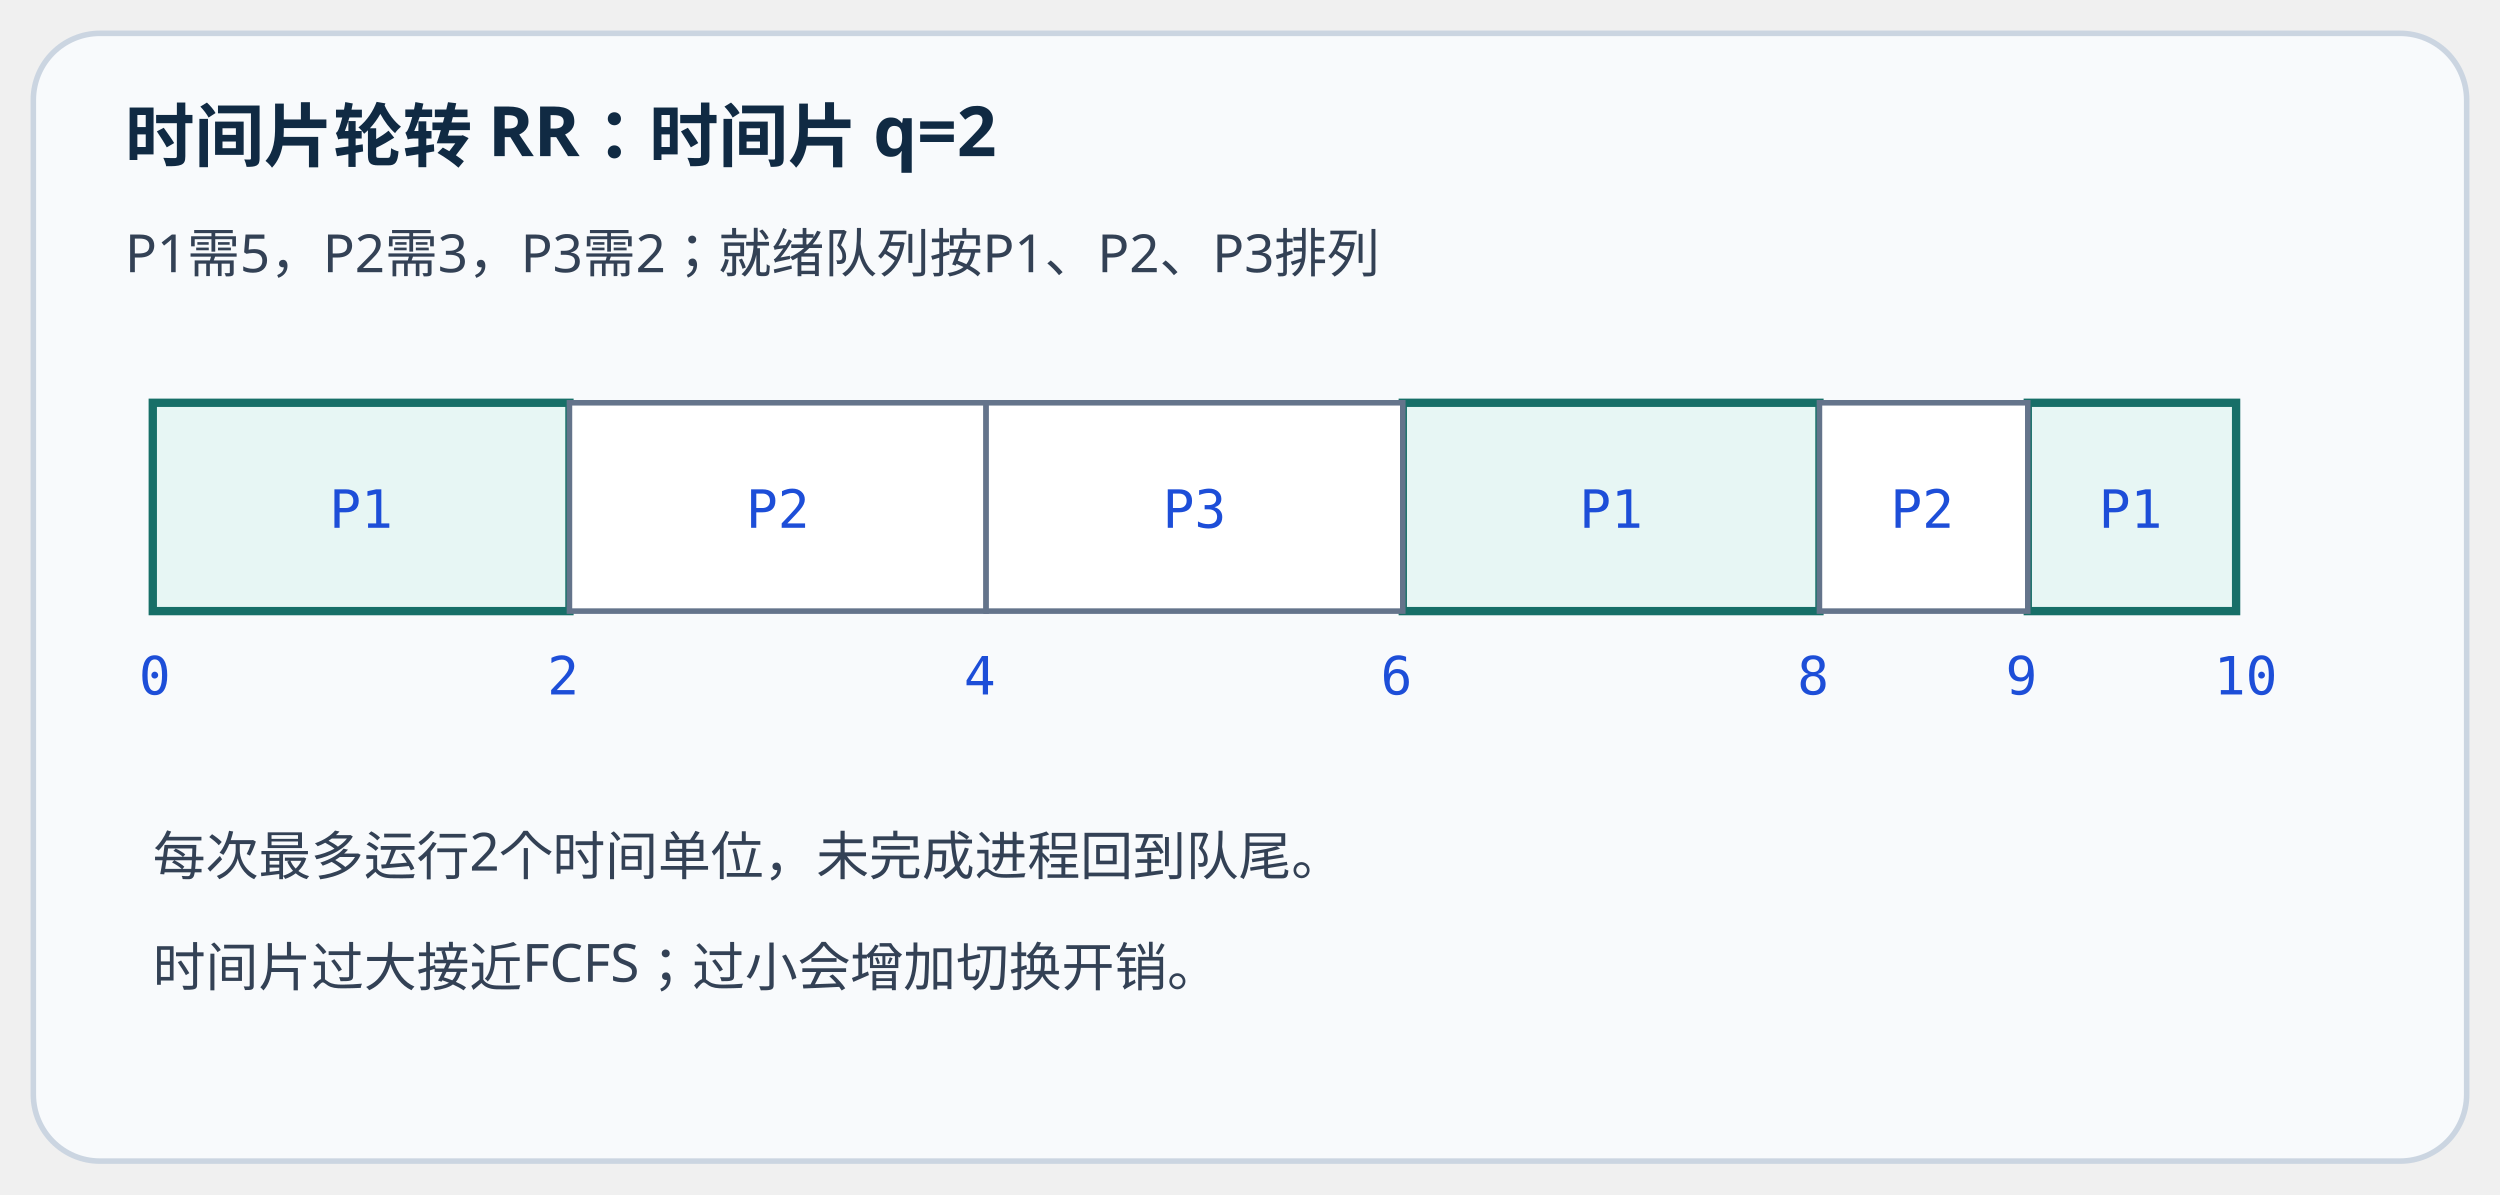
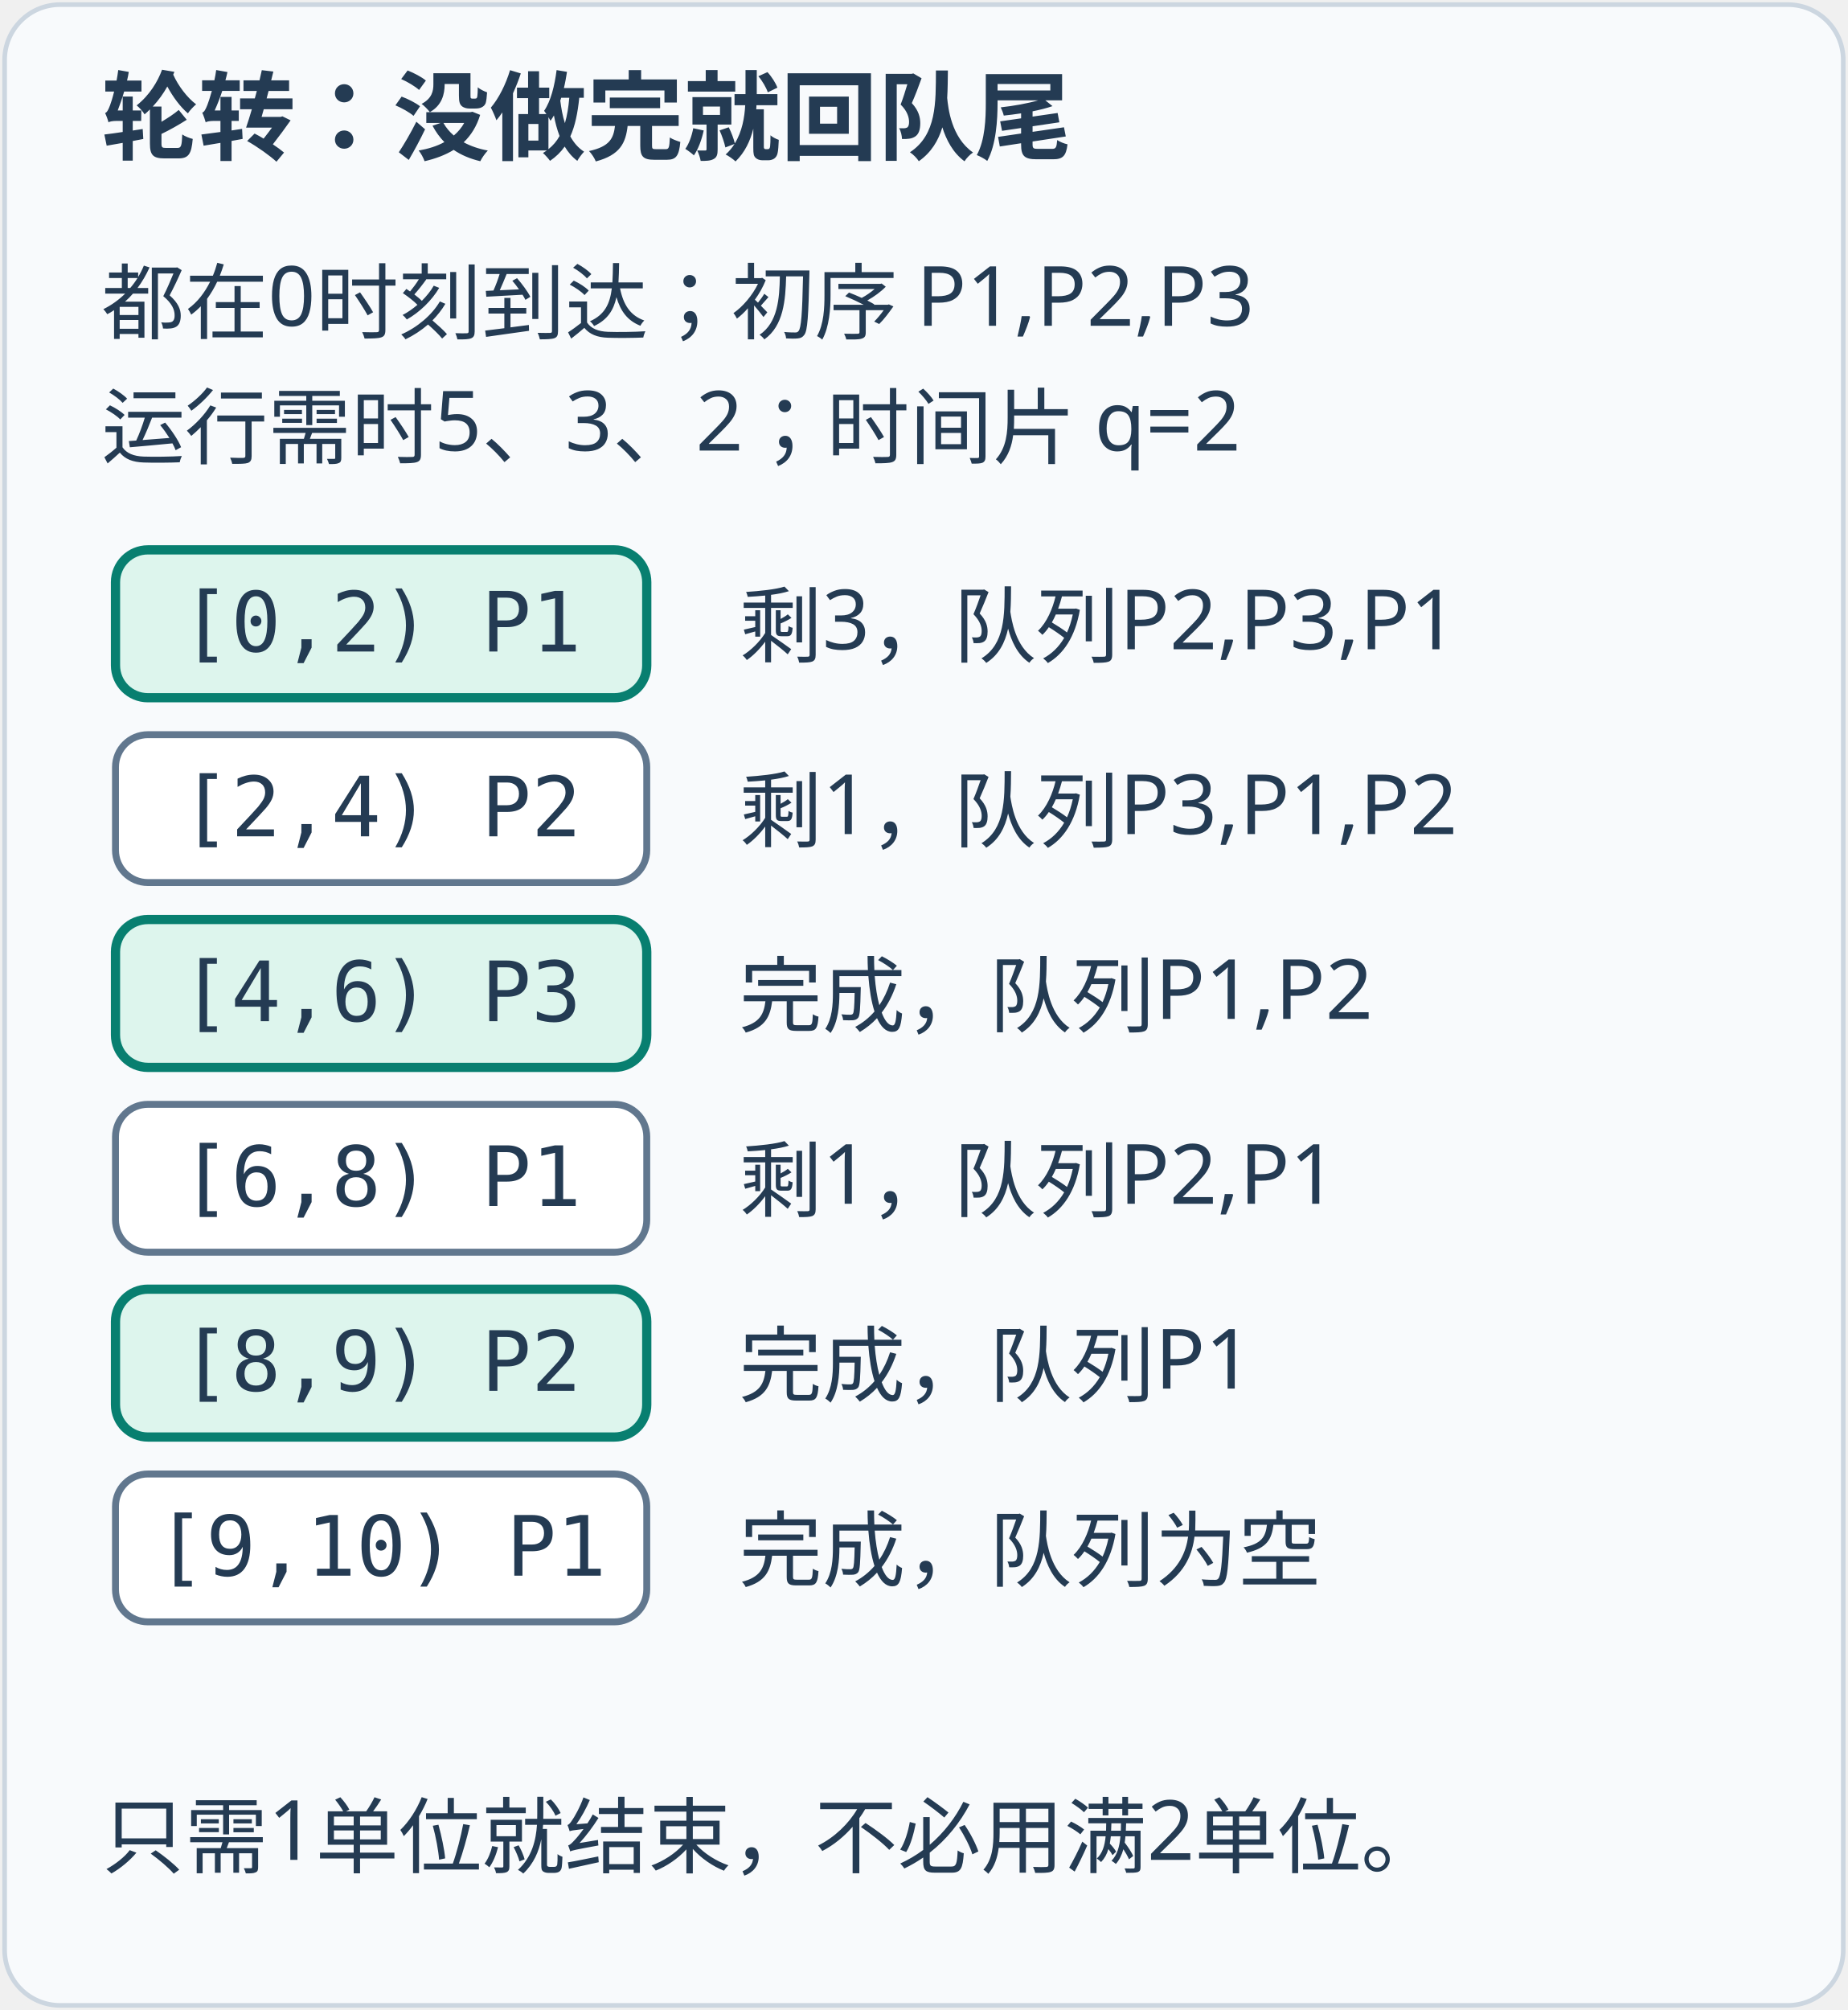
- <svg xmlns="http://www.w3.org/2000/svg" viewBox="0 0 900 430">
+ <svg xmlns="http://www.w3.org/2000/svg" viewBox="0 0 400 435" role="img" aria-labelledby="title desc">
  <defs>
-     <style>.bg{fill:#f8fafc;stroke:#cbd5e1;stroke-width:2}.box{fill:#fff;stroke:#64748b;stroke-width:2}.hi{fill:#e7f6f4;stroke:#176f68;stroke-width:3}.line{stroke:#2563eb;stroke-width:4;fill:none}.h{font:700 25px system-ui,sans-serif;fill:#102a43}.t{font:19px system-ui,sans-serif;fill:#334155}.m{font:19px ui-monospace,monospace;fill:#1d4ed8}@media(prefers-color-scheme:dark){.bg{fill:#142234;stroke:#30455b}.box{fill:#17283b;stroke:#647b91}.hi{fill:#173f3c;stroke:#46d6c6}.line{stroke:#66a3ff}.h{fill:#edf4fb}.t{fill:#b8c5d1}.m{fill:#a9cbff}}</style>
+     <style>text{font:18px system-ui,"Microsoft YaHei",sans-serif;fill:#243b53}.title{font-weight:700;font-size:21px}.mono{font-family:ui-monospace,Consolas,monospace}.box{fill:#fff;stroke:#61778e;stroke-width:1.5}.hi{fill:#ddf5ed;stroke:#087f70;stroke-width:2}.bg{fill:#f8fafc;stroke:#ccd6e0}.line{fill:none;stroke:#37648b;stroke-width:2;marker-end:url(#a)}.edge{fill:none;stroke:#61778e;stroke-width:2}.weight{paint-order:stroke;stroke:#f8fafc;stroke-width:7px;stroke-linejoin:round;fill:#175ea8;font-weight:700}@media(prefers-color-scheme:dark){text{fill:#e6edf5}.bg{fill:#142234;stroke:#42596f}.box{fill:#1b3045;stroke:#9ab0c5}.hi{fill:#17483e;stroke:#5ddcc1}.line,.edge{stroke:#a3c6ee}.weight{stroke:#142234;fill:#b6d9ff}}</style>
+     <marker id="a" viewBox="0 0 10 10" refX="9" refY="5" markerWidth="6" markerHeight="6" orient="auto">
+       <path d="M0 0L10 5L0 10Z" fill="#527ea9" />
+     </marker>
  </defs>
-   <rect class="bg" x="12" y="12" width="876" height="406" rx="24" />
-   <text class="h" x="45" y="58">时间片轮转 RR：时间片 q=2</text>
-   <text class="t" x="45" y="98">P1需5，P2需3，P3需2；就绪队列按P1、P2、P3排列</text>
-   <g class="hi">
-     <rect x="55" y="145" width="150" height="75" />
-     <rect x="505" y="145" width="150" height="75" />
-     <rect x="730" y="145" width="75" height="75" />
-   </g>
-   <g class="box">
-     <rect x="205" y="145" width="150" height="75" />
-     <rect x="355" y="145" width="150" height="75" />
-     <rect x="655" y="145" width="75" height="75" />
-   </g>
-   <g class="m" text-anchor="middle">
-     <text x="130" y="190">P1</text>
-     <text x="280" y="190">P2</text>
-     <text x="430" y="190">P3</text>
-     <text x="580" y="190">P1</text>
-     <text x="692" y="190">P2</text>
-     <text x="767" y="190">P1</text>
-   </g>
-   <g class="m">
-     <text x="50" y="250">0</text>
-     <text x="197" y="250">2</text>
-     <text x="347" y="250">4</text>
-     <text x="497" y="250">6</text>
-     <text x="647" y="250">8</text>
-     <text x="722" y="250">9</text>
-     <text x="797" y="250">10</text>
-   </g>
-   <text class="t" x="55" y="315">每次最多运行2个时间单位，未完成进程回到队尾。</text>
-   <text class="t" x="55" y="355">时间片过大接近FCFS；过小会增加切换开销。</text>
+   <rect x="1" y="1" width="398" height="433" rx="12" class="bg" />
+   <text x="22" y="33" class="title" text-anchor="start">轮转：没做完就回队尾</text>
+   <text x="22" y="72" class="" text-anchor="start">都在0时刻到达；初序 P1,P2,P3</text>
+   <text x="22" y="99" class="" text-anchor="start">运行需时5、3、2；时间片 q=2</text>
+   <rect x="25" y="119" width="115" height="32" rx="7" class="hi" />
+   <text x="82.5" y="141.0" class="mono" text-anchor="middle">[0,2) P1</text>
+   <text x="160" y="142" class="" text-anchor="start">剩3，队列P2,P3,P1</text>
+   <rect x="25" y="159" width="115" height="32" rx="7" class="box" />
+   <text x="82.5" y="181.0" class="mono" text-anchor="middle">[2,4) P2</text>
+   <text x="160" y="182" class="" text-anchor="start">剩1，队列P3,P1,P2</text>
+   <rect x="25" y="199" width="115" height="32" rx="7" class="hi" />
+   <text x="82.5" y="221.0" class="mono" text-anchor="middle">[4,6) P3</text>
+   <text x="160" y="222" class="" text-anchor="start">完成，队列P1,P2</text>
+   <rect x="25" y="239" width="115" height="32" rx="7" class="box" />
+   <text x="82.5" y="261.0" class="mono" text-anchor="middle">[6,8) P1</text>
+   <text x="160" y="262" class="" text-anchor="start">剩1，队列P2,P1</text>
+   <rect x="25" y="279" width="115" height="32" rx="7" class="hi" />
+   <text x="82.5" y="301.0" class="mono" text-anchor="middle">[8,9) P2</text>
+   <text x="160" y="302" class="" text-anchor="start">完成，队列P1</text>
+   <rect x="25" y="319" width="115" height="32" rx="7" class="box" />
+   <text x="82.5" y="341.0" class="mono" text-anchor="middle">[9,10) P1</text>
+   <text x="160" y="342" class="" text-anchor="start">完成，队列为空</text>
+   <text x="22" y="404" class="" text-anchor="start">只需1单位就结束，不必用满2单位。</text>
</svg>
